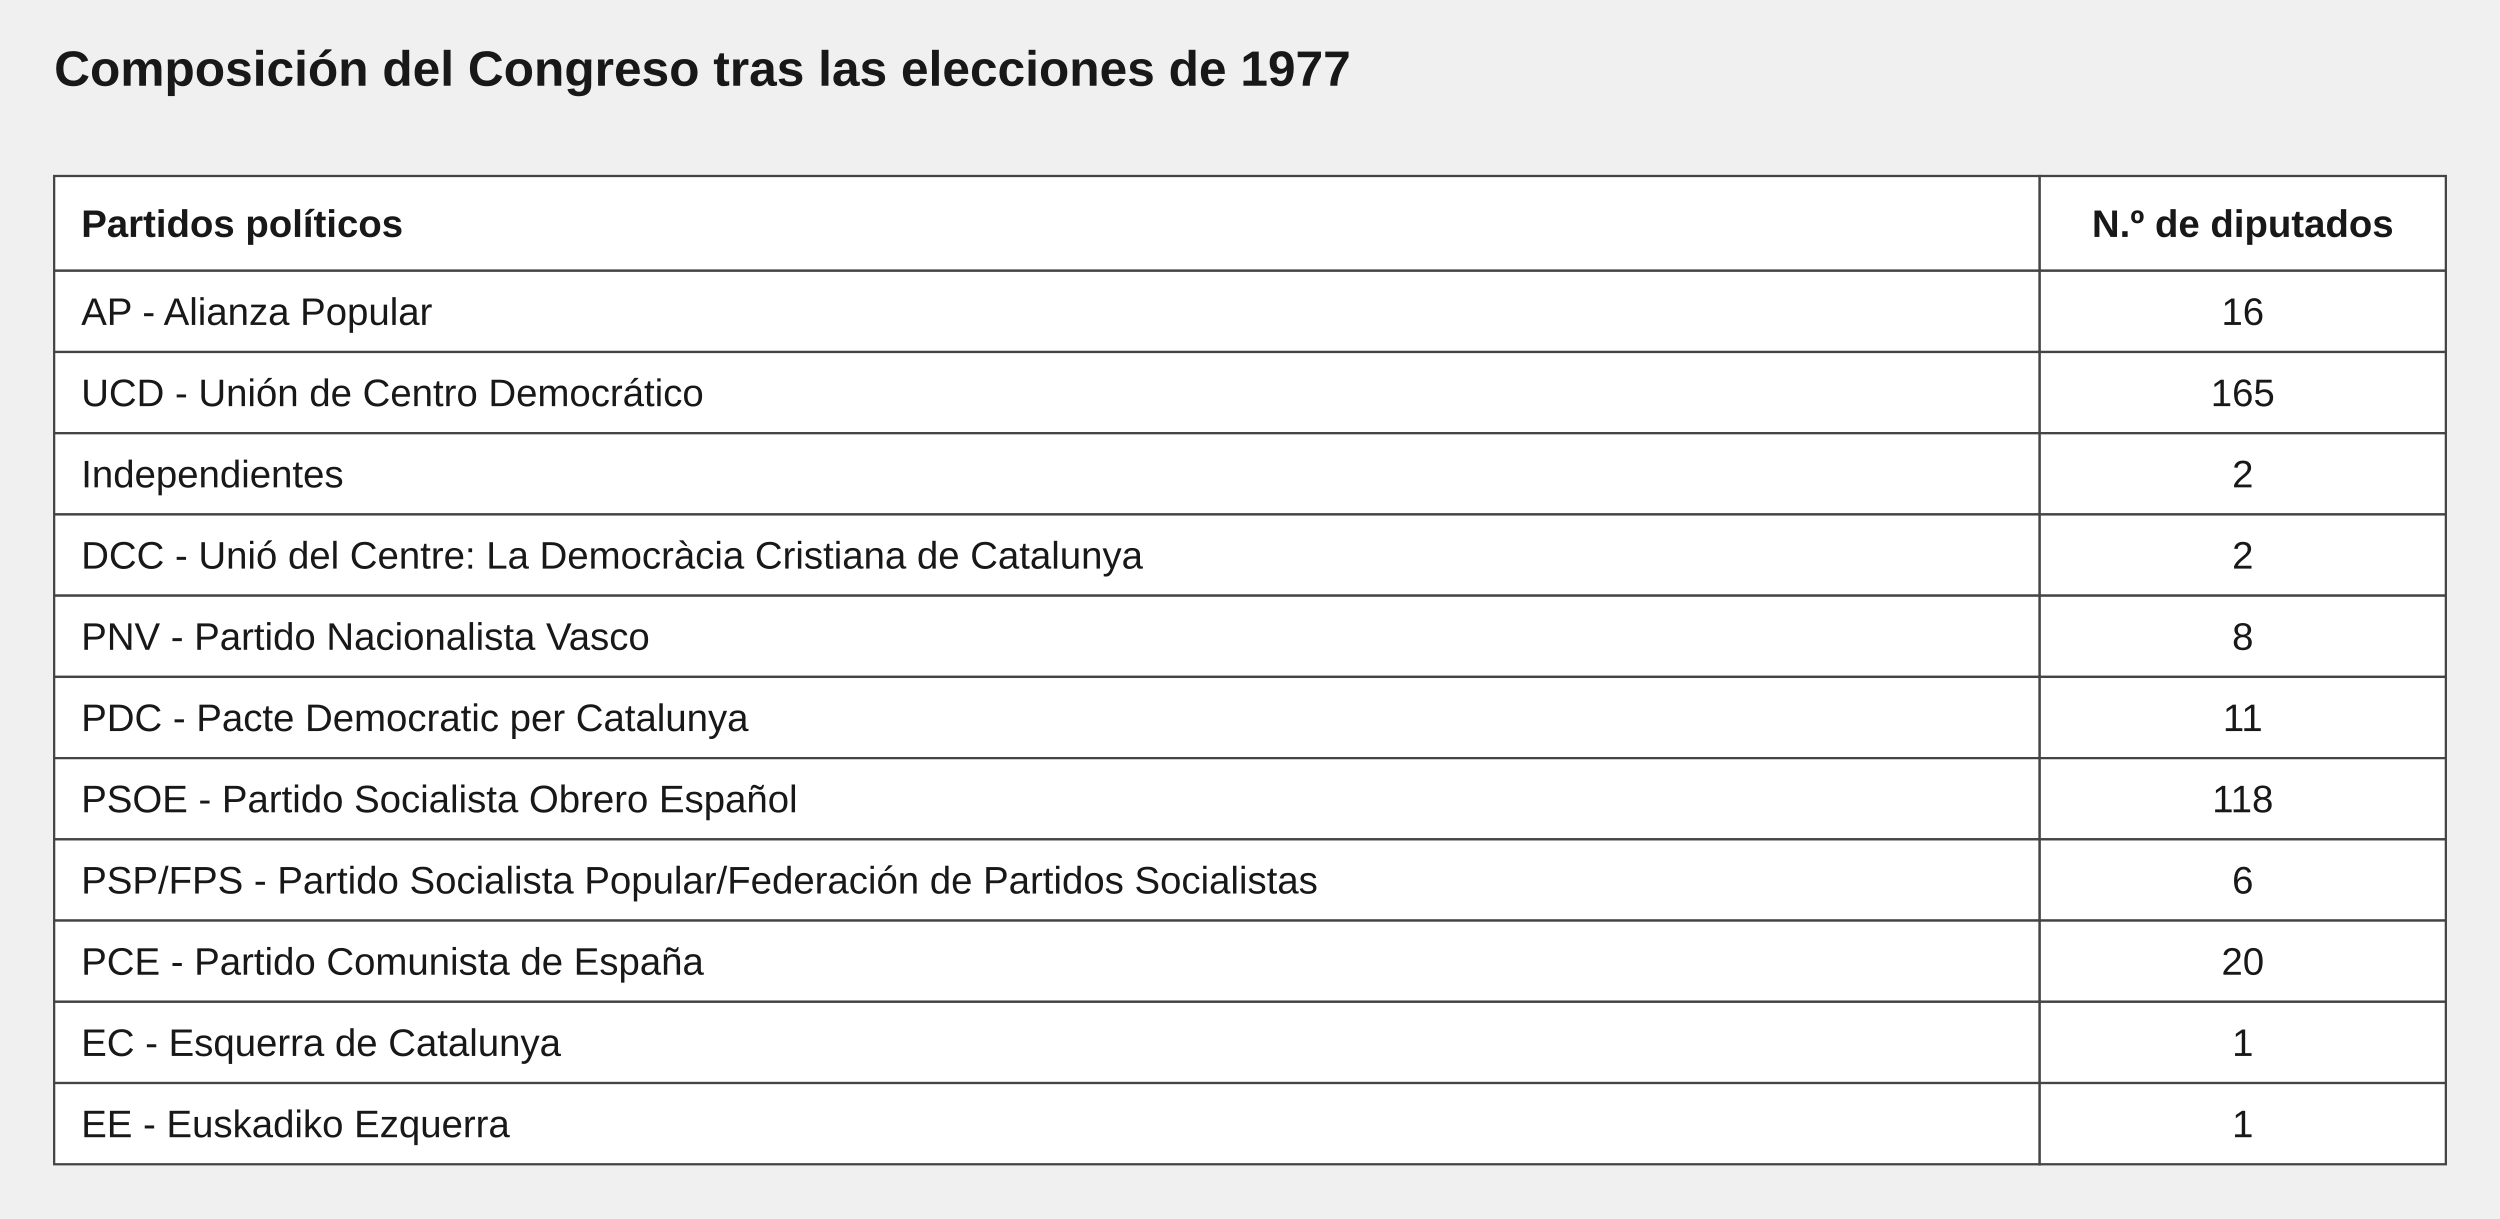
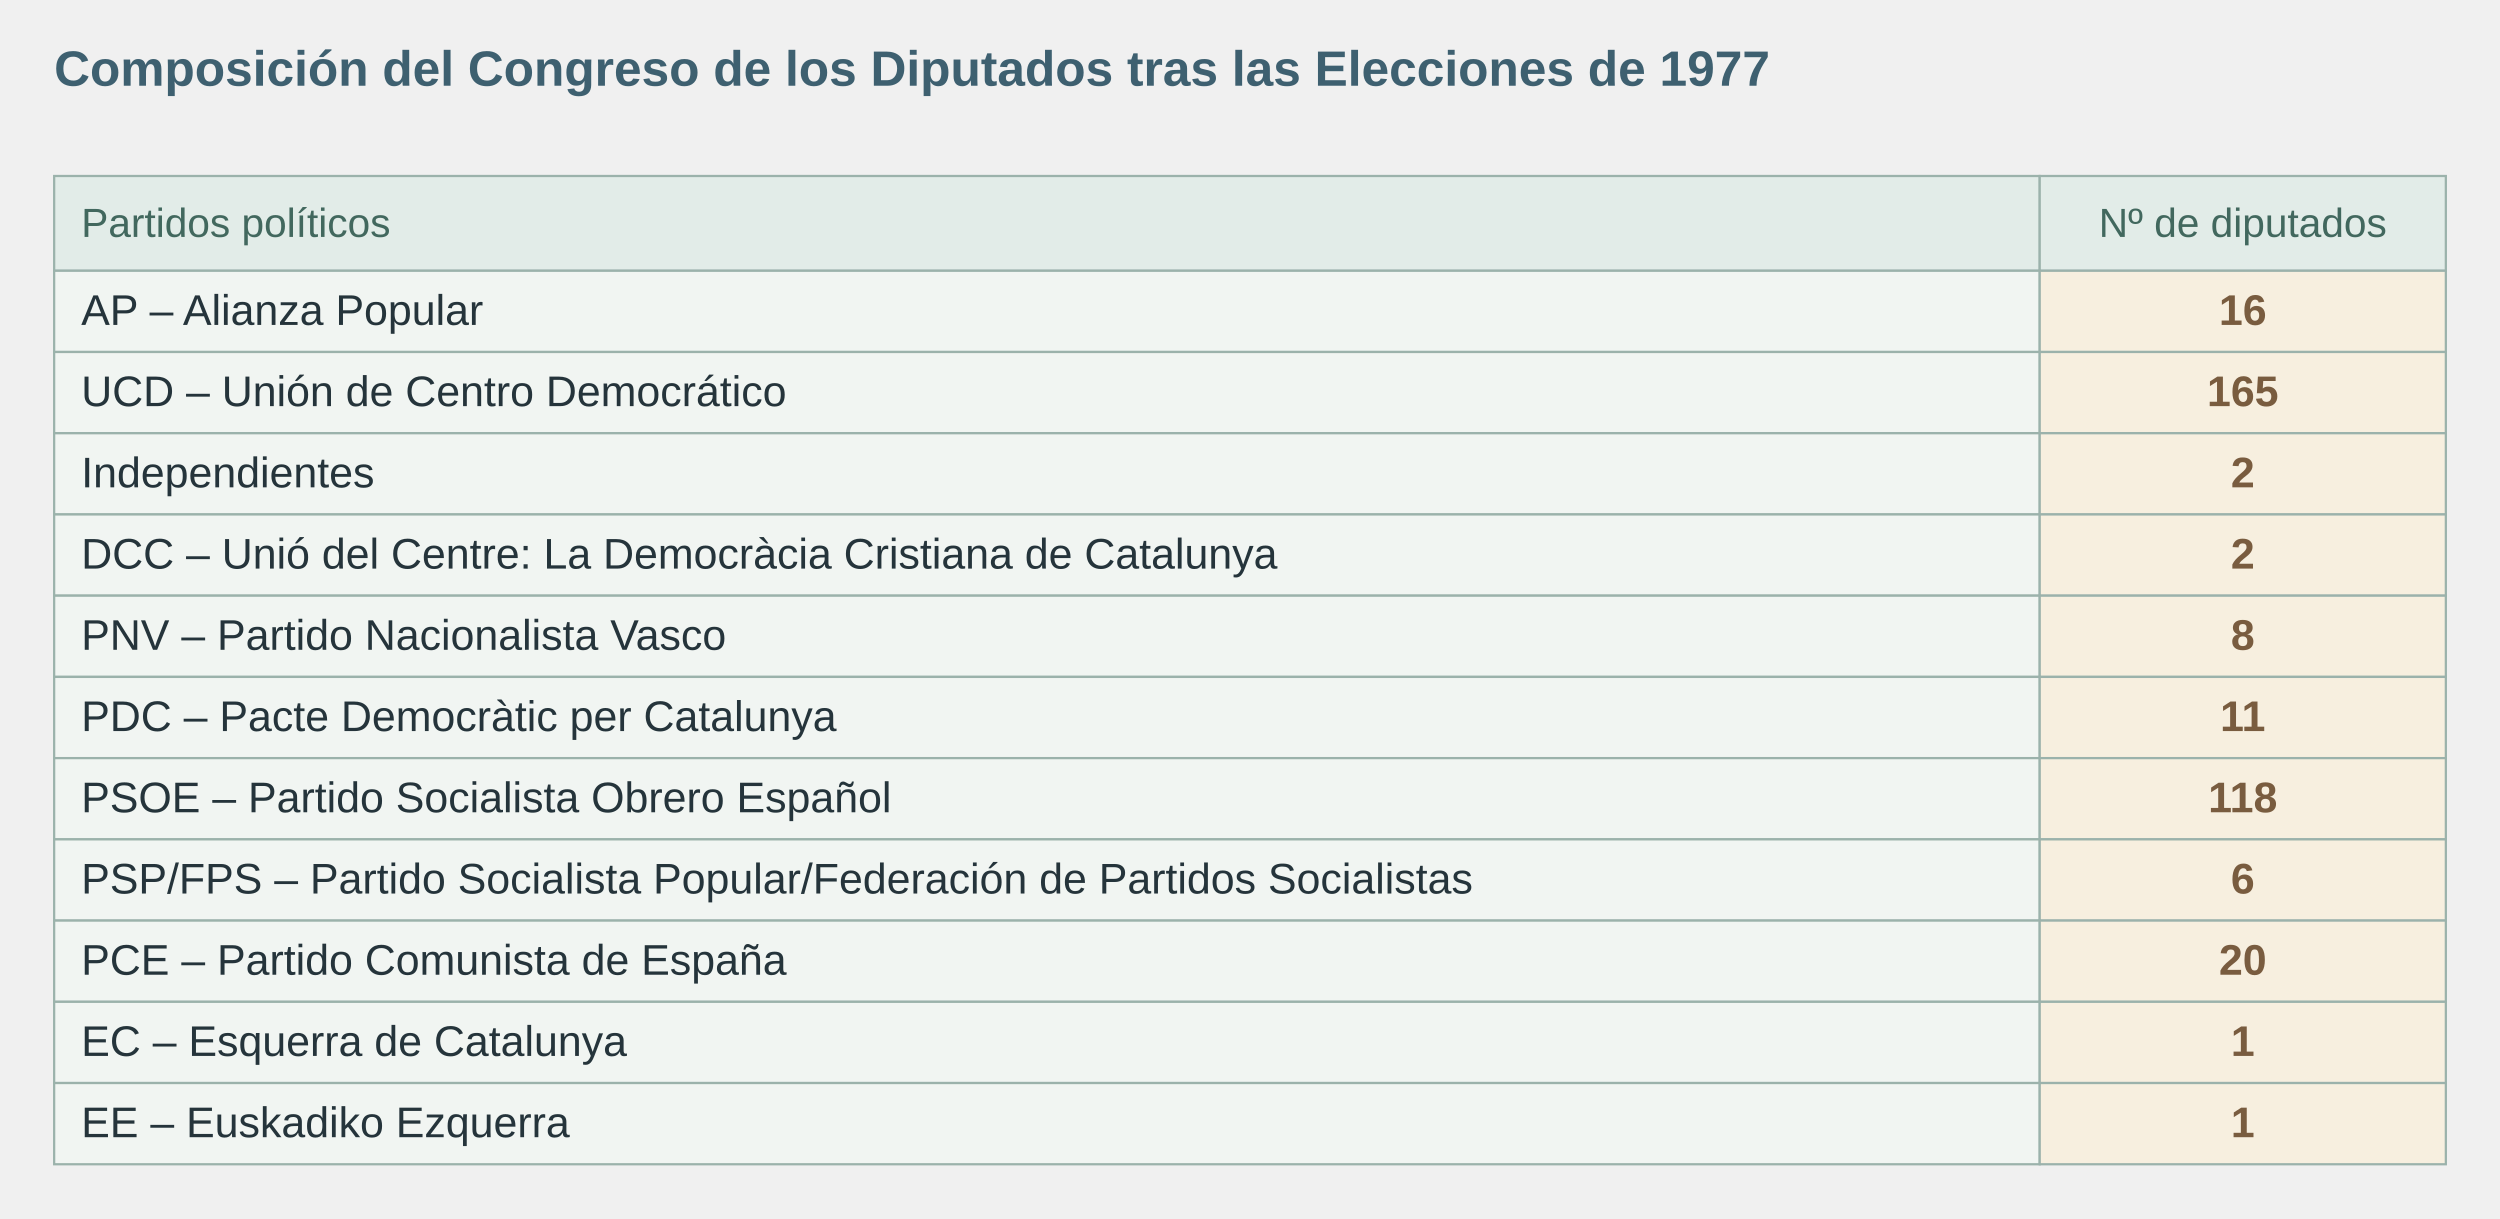
<svg xmlns="http://www.w3.org/2000/svg" width="1108" height="540" viewBox="0 0 1108 540" role="img" aria-labelledby="title desc">
-   <style>text{font-family:Arial,sans-serif;fill:#181818}.title{font-size:22px;font-weight:700}.cell{font-size:17px}.head{font-size:17px;font-weight:700}.grid{fill:#fff;stroke:#444;stroke-width:1}</style>
-   <text class="title" x="24" y="38">Composición del Congreso tras las elecciones de 1977</text>
+   <style>text{font-family:"Arial Narrow",Arial,sans-serif;fill:#25343b}.title{font-size:22px;font-weight:700;fill:#3e6070}.cell{font-size:19px}.head{font-size:18px;font-weight:400;fill:#42685e}.grid{fill:#fff;stroke:#9bb2ab;stroke-width:1}.grid[x="24"]{fill:#f1f5f2}.grid[x="904"]{fill:#f7efdf}.grid[y="78"]{fill:#e2ece8}.cell[x="994.0"]{fill:#795c3f;font-weight:600}</style>
+   <text class="title" x="24" y="38">Composición del Congreso de los Diputados tras las Elecciones de 1977</text>
  <rect class="grid" x="24" y="78" width="880" height="42" />
  <text class="head" x="36" y="105" text-anchor="start">Partidos políticos</text>
  <rect class="grid" x="904" y="78" width="180" height="42" />
-   <text class="head" x="994.0" y="105" text-anchor="middle">N.º de diputados</text>
+   <text class="head" x="994.0" y="105" text-anchor="middle">Nº de diputados</text>
  <rect class="grid" x="24" y="120" width="880" height="36" />
-   <text class="cell" x="36" y="144" text-anchor="start">AP - Alianza Popular</text>
+   <text class="cell" x="36" y="144" text-anchor="start">AP – Alianza Popular</text>
  <rect class="grid" x="904" y="120" width="180" height="36" />
  <text class="cell" x="994.0" y="144" text-anchor="middle">16</text>
  <rect class="grid" x="24" y="156" width="880" height="36" />
-   <text class="cell" x="36" y="180" text-anchor="start">UCD - Unión de Centro Democrático</text>
+   <text class="cell" x="36" y="180" text-anchor="start">UCD – Unión de Centro Democrático</text>
  <rect class="grid" x="904" y="156" width="180" height="36" />
  <text class="cell" x="994.0" y="180" text-anchor="middle">165</text>
  <rect class="grid" x="24" y="192" width="880" height="36" />
  <text class="cell" x="36" y="216" text-anchor="start">Independientes</text>
  <rect class="grid" x="904" y="192" width="180" height="36" />
  <text class="cell" x="994.0" y="216" text-anchor="middle">2</text>
  <rect class="grid" x="24" y="228" width="880" height="36" />
-   <text class="cell" x="36" y="252" text-anchor="start">DCC - Unió del Centre: La Democràcia Cristiana de Catalunya</text>
+   <text class="cell" x="36" y="252" text-anchor="start">DCC – Unió del Centre: La Democràcia Cristiana de Catalunya</text>
  <rect class="grid" x="904" y="228" width="180" height="36" />
  <text class="cell" x="994.0" y="252" text-anchor="middle">2</text>
  <rect class="grid" x="24" y="264" width="880" height="36" />
-   <text class="cell" x="36" y="288" text-anchor="start">PNV - Partido Nacionalista Vasco</text>
+   <text class="cell" x="36" y="288" text-anchor="start">PNV – Partido Nacionalista Vasco</text>
  <rect class="grid" x="904" y="264" width="180" height="36" />
  <text class="cell" x="994.0" y="288" text-anchor="middle">8</text>
  <rect class="grid" x="24" y="300" width="880" height="36" />
-   <text class="cell" x="36" y="324" text-anchor="start">PDC - Pacte Democratic per Catalunya</text>
+   <text class="cell" x="36" y="324" text-anchor="start">PDC – Pacte Democràtic per Catalunya</text>
  <rect class="grid" x="904" y="300" width="180" height="36" />
  <text class="cell" x="994.0" y="324" text-anchor="middle">11</text>
  <rect class="grid" x="24" y="336" width="880" height="36" />
-   <text class="cell" x="36" y="360" text-anchor="start">PSOE - Partido Socialista Obrero Español</text>
+   <text class="cell" x="36" y="360" text-anchor="start">PSOE – Partido Socialista Obrero Español</text>
  <rect class="grid" x="904" y="336" width="180" height="36" />
  <text class="cell" x="994.0" y="360" text-anchor="middle">118</text>
  <rect class="grid" x="24" y="372" width="880" height="36" />
-   <text class="cell" x="36" y="396" text-anchor="start">PSP/FPS - Partido Socialista Popular/Federación de Partidos Socialistas</text>
+   <text class="cell" x="36" y="396" text-anchor="start">PSP/FPS – Partido Socialista Popular/Federación de Partidos Socialistas</text>
  <rect class="grid" x="904" y="372" width="180" height="36" />
  <text class="cell" x="994.0" y="396" text-anchor="middle">6</text>
  <rect class="grid" x="24" y="408" width="880" height="36" />
-   <text class="cell" x="36" y="432" text-anchor="start">PCE - Partido Comunista de España</text>
+   <text class="cell" x="36" y="432" text-anchor="start">PCE – Partido Comunista de España</text>
  <rect class="grid" x="904" y="408" width="180" height="36" />
  <text class="cell" x="994.0" y="432" text-anchor="middle">20</text>
  <rect class="grid" x="24" y="444" width="880" height="36" />
-   <text class="cell" x="36" y="468" text-anchor="start">EC - Esquerra de Catalunya</text>
+   <text class="cell" x="36" y="468" text-anchor="start">EC – Esquerra de Catalunya</text>
  <rect class="grid" x="904" y="444" width="180" height="36" />
  <text class="cell" x="994.0" y="468" text-anchor="middle">1</text>
  <rect class="grid" x="24" y="480" width="880" height="36" />
-   <text class="cell" x="36" y="504" text-anchor="start">EE - Euskadiko Ezquerra</text>
+   <text class="cell" x="36" y="504" text-anchor="start">EE – Euskadiko Ezquerra</text>
  <rect class="grid" x="904" y="480" width="180" height="36" />
  <text class="cell" x="994.0" y="504" text-anchor="middle">1</text>
</svg>
